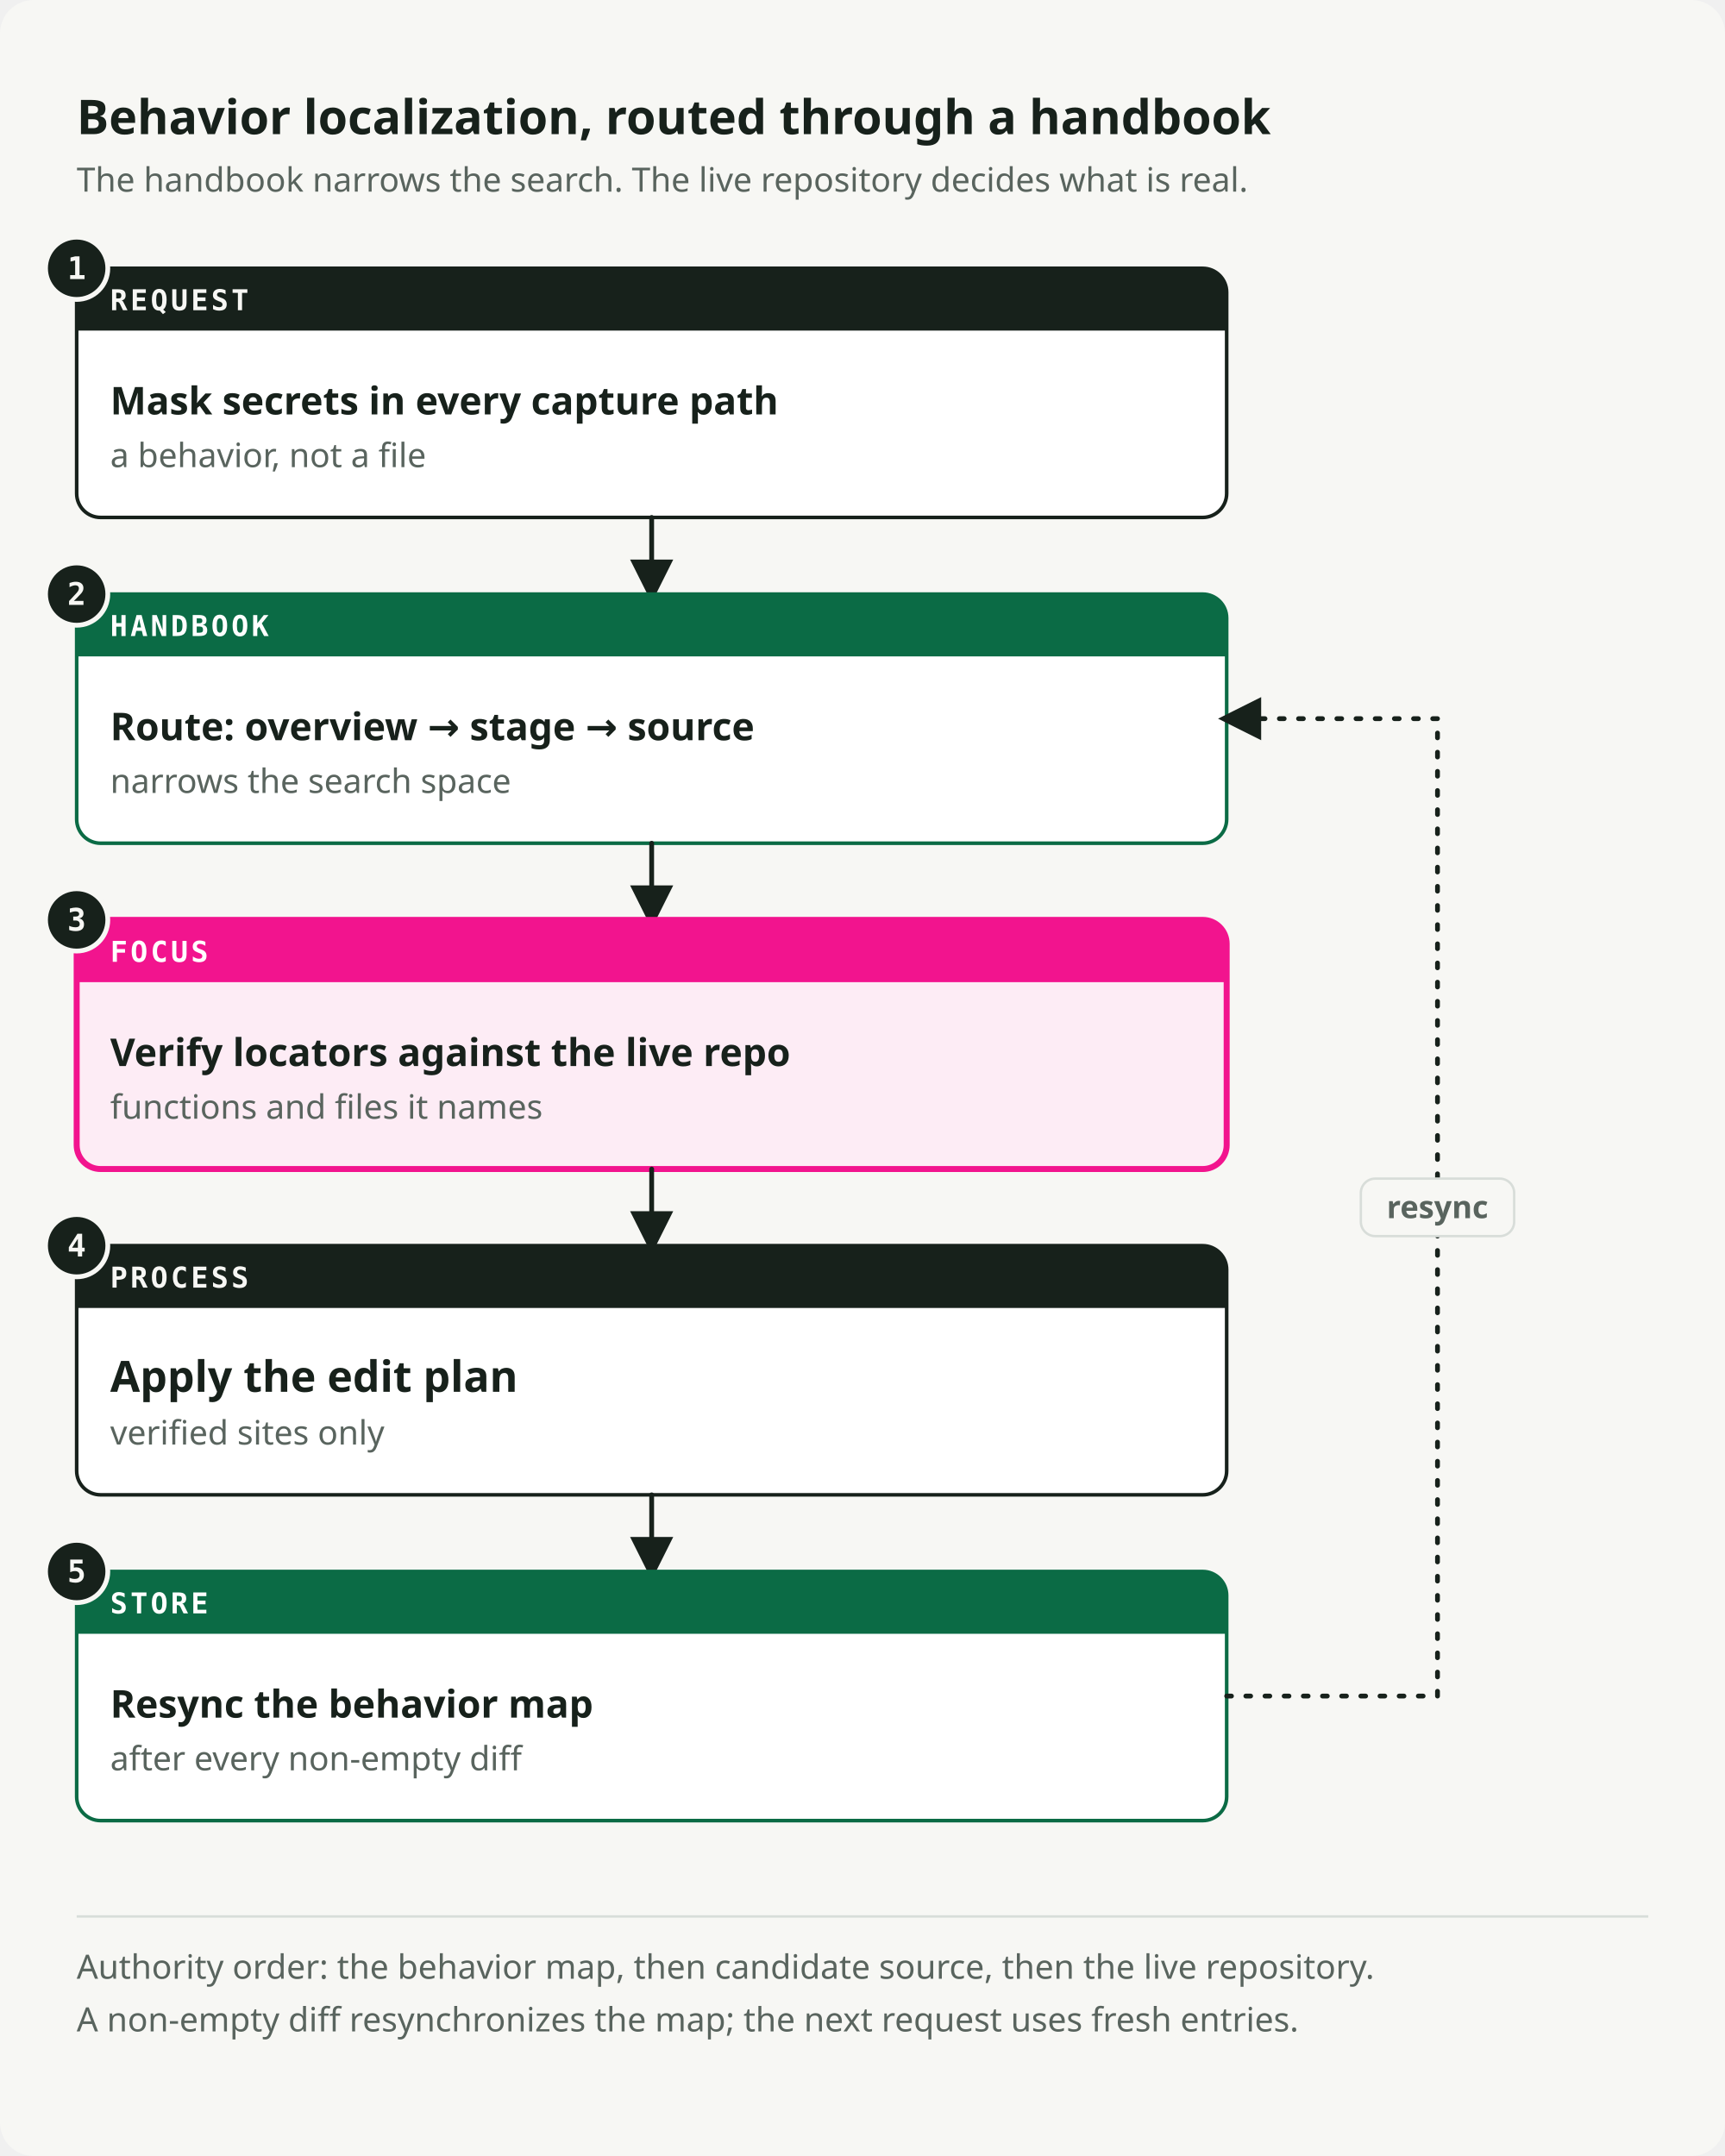
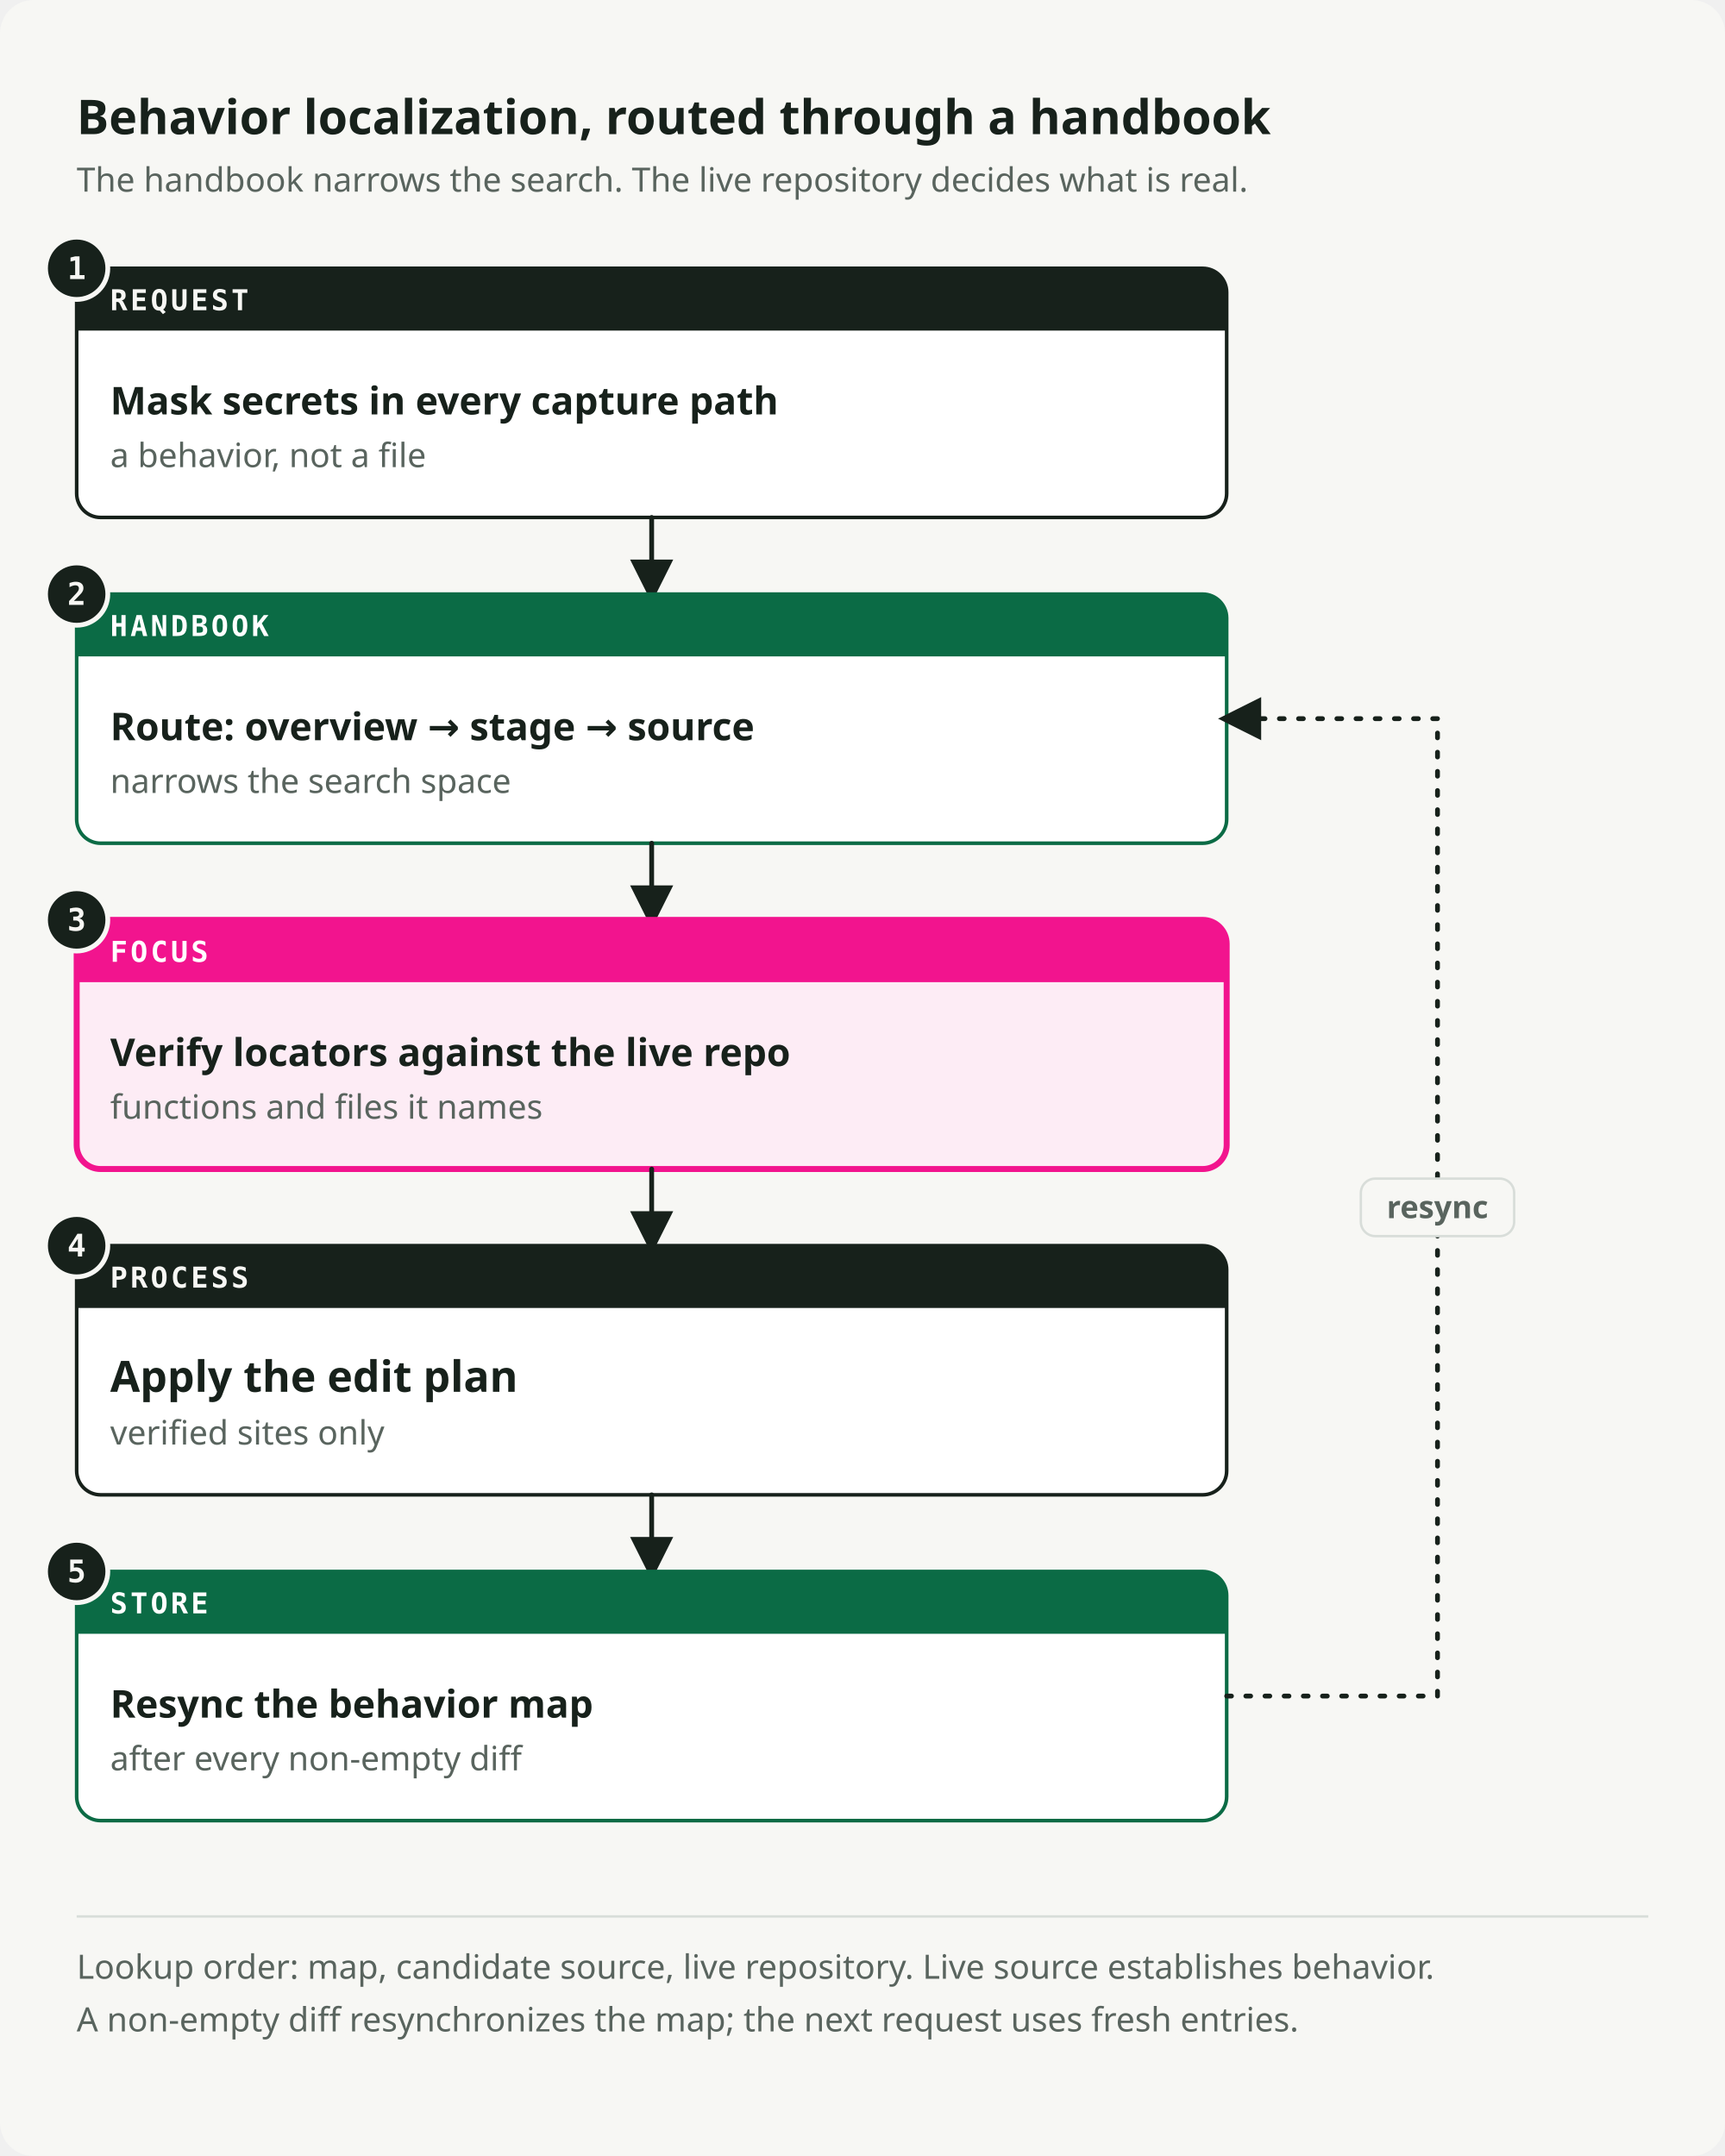
<svg xmlns="http://www.w3.org/2000/svg" viewBox="0 0 720 900" role="img" preserveAspectRatio="xMidYMid meet" data-visual-system="byte-diagram-v2" data-direction="B" data-theme="light" aria-labelledby="hbl-title hbl-desc" shape-rendering="geometricPrecision" text-rendering="geometricPrecision">
  <style data-visual-system="byte-diagram-v2">* { animation: none !important; }</style>
  <defs>
    <marker id="hbl-arrow-flow" viewBox="0 0 10 10" refX="8" refY="5" markerWidth="9" markerHeight="9" orient="auto-start-reverse">
      <path d="M0 0 10 5 0 10Z" fill="#17211B" />
    </marker>
    <marker id="hbl-arrow-fail" viewBox="0 0 10 10" refX="8" refY="5" markerWidth="9" markerHeight="9" orient="auto-start-reverse">
      <path d="M0 0 10 5 0 10Z" fill="#F2148E" />
    </marker>
  </defs>
  <rect width="720" height="900" rx="14" fill="#F7F7F4" />
  <text x="32" y="56" font-family="Space Grotesk, IBM Plex Sans, ui-sans-serif, system-ui, sans-serif" font-size="20" font-weight="700" fill="#17211B">Behavior localization, routed through a handbook</text>
  <text x="32" y="80" font-family="IBM Plex Sans, ui-sans-serif, system-ui, sans-serif" font-size="14" font-weight="400" fill="#59645E">The handbook narrows the search. The live repository decides what is real.</text>
  <path d="M42 112h460a10 10 0 0 1 10 10v84a10 10 0 0 1 -10 10h-460a10 10 0 0 1 -10 -10v-84a10 10 0 0 1 10 -10Z" fill="#FFFFFF" stroke="#17211B" stroke-width="1.5" />
  <path d="M42 112h460a10 10 0 0 1 10 10v16a0 0 0 0 1 -0 0h-480a0 0 0 0 1 -0 -0v-16a10 10 0 0 1 10 -10Z" fill="#17211B" />
  <text x="46" y="129.5" font-family="IBM Plex Mono, ui-monospace, SFMono-Regular, Menlo, monospace" font-size="12" font-weight="600" fill="#F7F7F4" letter-spacing="1.2">REQUEST</text>
  <text x="46" y="173" font-family="Space Grotesk, IBM Plex Sans, ui-sans-serif, system-ui, sans-serif" font-size="16" font-weight="600" fill="#17211B">Mask secrets in every capture path</text>
  <text x="46" y="195" font-family="IBM Plex Sans, ui-sans-serif, system-ui, sans-serif" font-size="14" font-weight="400" fill="#59645E">a behavior, not a file</text>
  <circle cx="32" cy="112" r="13" fill="#17211B" stroke="#F7F7F4" stroke-width="2" />
  <text x="32" y="116.5" font-family="IBM Plex Mono, ui-monospace, SFMono-Regular, Menlo, monospace" font-size="13" font-weight="600" fill="#F7F7F4" text-anchor="middle">1</text>
  <path d="M272 216v32" fill="none" stroke="#17211B" stroke-width="2" stroke-linecap="round" stroke-linejoin="round" marker-end="url(#hbl-arrow-flow)" />
  <path d="M42 248h460a10 10 0 0 1 10 10v84a10 10 0 0 1 -10 10h-460a10 10 0 0 1 -10 -10v-84a10 10 0 0 1 10 -10Z" fill="#FFFFFF" stroke="#0B6B45" stroke-width="1.5" />
  <path d="M42 248h460a10 10 0 0 1 10 10v16a0 0 0 0 1 -0 0h-480a0 0 0 0 1 -0 -0v-16a10 10 0 0 1 10 -10Z" fill="#0B6B45" />
  <text x="46" y="265.5" font-family="IBM Plex Mono, ui-monospace, SFMono-Regular, Menlo, monospace" font-size="12" font-weight="600" fill="#FFFFFF" letter-spacing="1.2">HANDBOOK</text>
  <text x="46" y="309" font-family="Space Grotesk, IBM Plex Sans, ui-sans-serif, system-ui, sans-serif" font-size="16" font-weight="600" fill="#17211B">Route: overview → stage → source</text>
  <text x="46" y="331" font-family="IBM Plex Sans, ui-sans-serif, system-ui, sans-serif" font-size="14" font-weight="400" fill="#59645E">narrows the search space</text>
  <circle cx="32" cy="248" r="13" fill="#17211B" stroke="#F7F7F4" stroke-width="2" />
  <text x="32" y="252.5" font-family="IBM Plex Mono, ui-monospace, SFMono-Regular, Menlo, monospace" font-size="13" font-weight="600" fill="#F7F7F4" text-anchor="middle">2</text>
  <path d="M272 352v32" fill="none" stroke="#17211B" stroke-width="2" stroke-linecap="round" stroke-linejoin="round" marker-end="url(#hbl-arrow-flow)" />
  <path d="M42 384h460a10 10 0 0 1 10 10v84a10 10 0 0 1 -10 10h-460a10 10 0 0 1 -10 -10v-84a10 10 0 0 1 10 -10Z" fill="#FDECF5" stroke="#F2148E" stroke-width="2.5" />
  <path d="M42 384h460a10 10 0 0 1 10 10v16a0 0 0 0 1 -0 0h-480a0 0 0 0 1 -0 -0v-16a10 10 0 0 1 10 -10Z" fill="#F2148E" />
  <text x="46" y="401.5" font-family="IBM Plex Mono, ui-monospace, SFMono-Regular, Menlo, monospace" font-size="12" font-weight="600" fill="#FFFFFF" letter-spacing="1.2">FOCUS</text>
  <text x="46" y="445" font-family="Space Grotesk, IBM Plex Sans, ui-sans-serif, system-ui, sans-serif" font-size="16" font-weight="600" fill="#17211B">Verify locators against the live repo</text>
  <text x="46" y="467" font-family="IBM Plex Sans, ui-sans-serif, system-ui, sans-serif" font-size="14" font-weight="400" fill="#59645E">functions and files it names</text>
  <circle cx="32" cy="384" r="13" fill="#17211B" stroke="#F7F7F4" stroke-width="2" />
  <text x="32" y="388.5" font-family="IBM Plex Mono, ui-monospace, SFMono-Regular, Menlo, monospace" font-size="13" font-weight="600" fill="#F7F7F4" text-anchor="middle">3</text>
  <path d="M272 488v32" fill="none" stroke="#17211B" stroke-width="2" stroke-linecap="round" stroke-linejoin="round" marker-end="url(#hbl-arrow-flow)" />
  <path d="M42 520h460a10 10 0 0 1 10 10v84a10 10 0 0 1 -10 10h-460a10 10 0 0 1 -10 -10v-84a10 10 0 0 1 10 -10Z" fill="#FFFFFF" stroke="#17211B" stroke-width="1.5" />
  <path d="M42 520h460a10 10 0 0 1 10 10v16a0 0 0 0 1 -0 0h-480a0 0 0 0 1 -0 -0v-16a10 10 0 0 1 10 -10Z" fill="#17211B" />
  <text x="46" y="537.5" font-family="IBM Plex Mono, ui-monospace, SFMono-Regular, Menlo, monospace" font-size="12" font-weight="600" fill="#F7F7F4" letter-spacing="1.2">PROCESS</text>
  <text x="46" y="581" font-family="Space Grotesk, IBM Plex Sans, ui-sans-serif, system-ui, sans-serif" font-size="18" font-weight="600" fill="#17211B">Apply the edit plan</text>
  <text x="46" y="603" font-family="IBM Plex Sans, ui-sans-serif, system-ui, sans-serif" font-size="14" font-weight="400" fill="#59645E">verified sites only</text>
  <circle cx="32" cy="520" r="13" fill="#17211B" stroke="#F7F7F4" stroke-width="2" />
  <text x="32" y="524.5" font-family="IBM Plex Mono, ui-monospace, SFMono-Regular, Menlo, monospace" font-size="13" font-weight="600" fill="#F7F7F4" text-anchor="middle">4</text>
  <path d="M272 624v32" fill="none" stroke="#17211B" stroke-width="2" stroke-linecap="round" stroke-linejoin="round" marker-end="url(#hbl-arrow-flow)" />
  <path d="M42 656h460a10 10 0 0 1 10 10v84a10 10 0 0 1 -10 10h-460a10 10 0 0 1 -10 -10v-84a10 10 0 0 1 10 -10Z" fill="#FFFFFF" stroke="#0B6B45" stroke-width="1.5" />
  <path d="M42 656h460a10 10 0 0 1 10 10v16a0 0 0 0 1 -0 0h-480a0 0 0 0 1 -0 -0v-16a10 10 0 0 1 10 -10Z" fill="#0B6B45" />
  <text x="46" y="673.5" font-family="IBM Plex Mono, ui-monospace, SFMono-Regular, Menlo, monospace" font-size="12" font-weight="600" fill="#FFFFFF" letter-spacing="1.2">STORE</text>
  <text x="46" y="717" font-family="Space Grotesk, IBM Plex Sans, ui-sans-serif, system-ui, sans-serif" font-size="16" font-weight="600" fill="#17211B">Resync the behavior map</text>
  <text x="46" y="739" font-family="IBM Plex Sans, ui-sans-serif, system-ui, sans-serif" font-size="14" font-weight="400" fill="#59645E">after every non-empty diff</text>
  <circle cx="32" cy="656" r="13" fill="#17211B" stroke="#F7F7F4" stroke-width="2" />
  <text x="32" y="660.5" font-family="IBM Plex Mono, ui-monospace, SFMono-Regular, Menlo, monospace" font-size="13" font-weight="600" fill="#F7F7F4" text-anchor="middle">5</text>
  <path d="M512 708H600V300H512" fill="none" stroke="#17211B" stroke-width="2" stroke-linecap="round" stroke-linejoin="round" stroke-dasharray="2 6" marker-end="url(#hbl-arrow-flow)" />
  <rect x="568" y="492" width="64" height="24" rx="6" fill="#F7F7F4" stroke="#D8DDD9" stroke-width="1" />
  <text x="600" y="508.5" font-family="IBM Plex Sans, ui-sans-serif, system-ui, sans-serif" font-size="13" font-weight="600" fill="#59645E" text-anchor="middle">resync</text>
  <path d="M32 800h656" stroke="#D8DDD9" stroke-width="1" />
-   <text x="32" y="826" font-family="IBM Plex Sans, ui-sans-serif, system-ui, sans-serif" font-size="14" font-weight="400" fill="#59645E">Authority order: the behavior map, then candidate source, then the live repository.</text>
+   <text x="32" y="826" font-family="IBM Plex Sans, ui-sans-serif, system-ui, sans-serif" font-size="14" font-weight="400" fill="#59645E">Lookup order: map, candidate source, live repository. Live source establishes behavior.</text>
  <text x="32" y="848" font-family="IBM Plex Sans, ui-sans-serif, system-ui, sans-serif" font-size="14" font-weight="400" fill="#59645E">A non-empty diff resynchronizes the map; the next request uses fresh entries.</text>
</svg>
